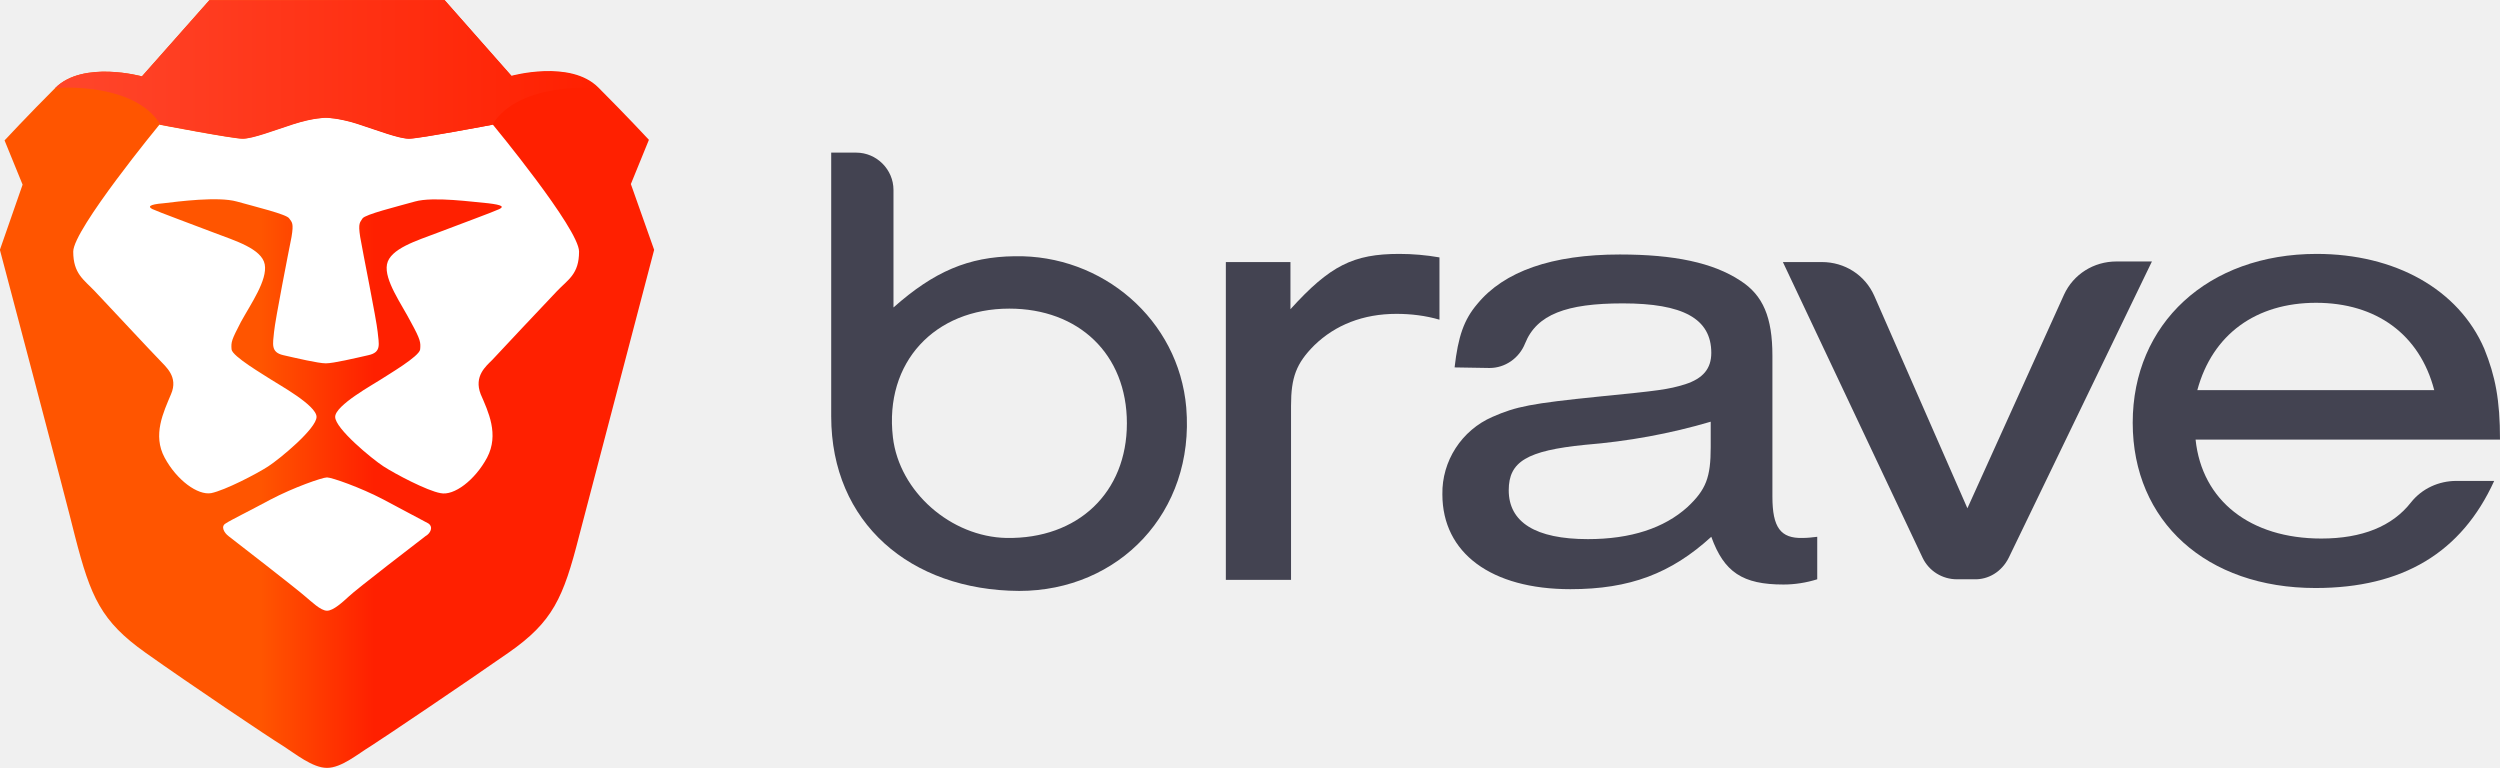
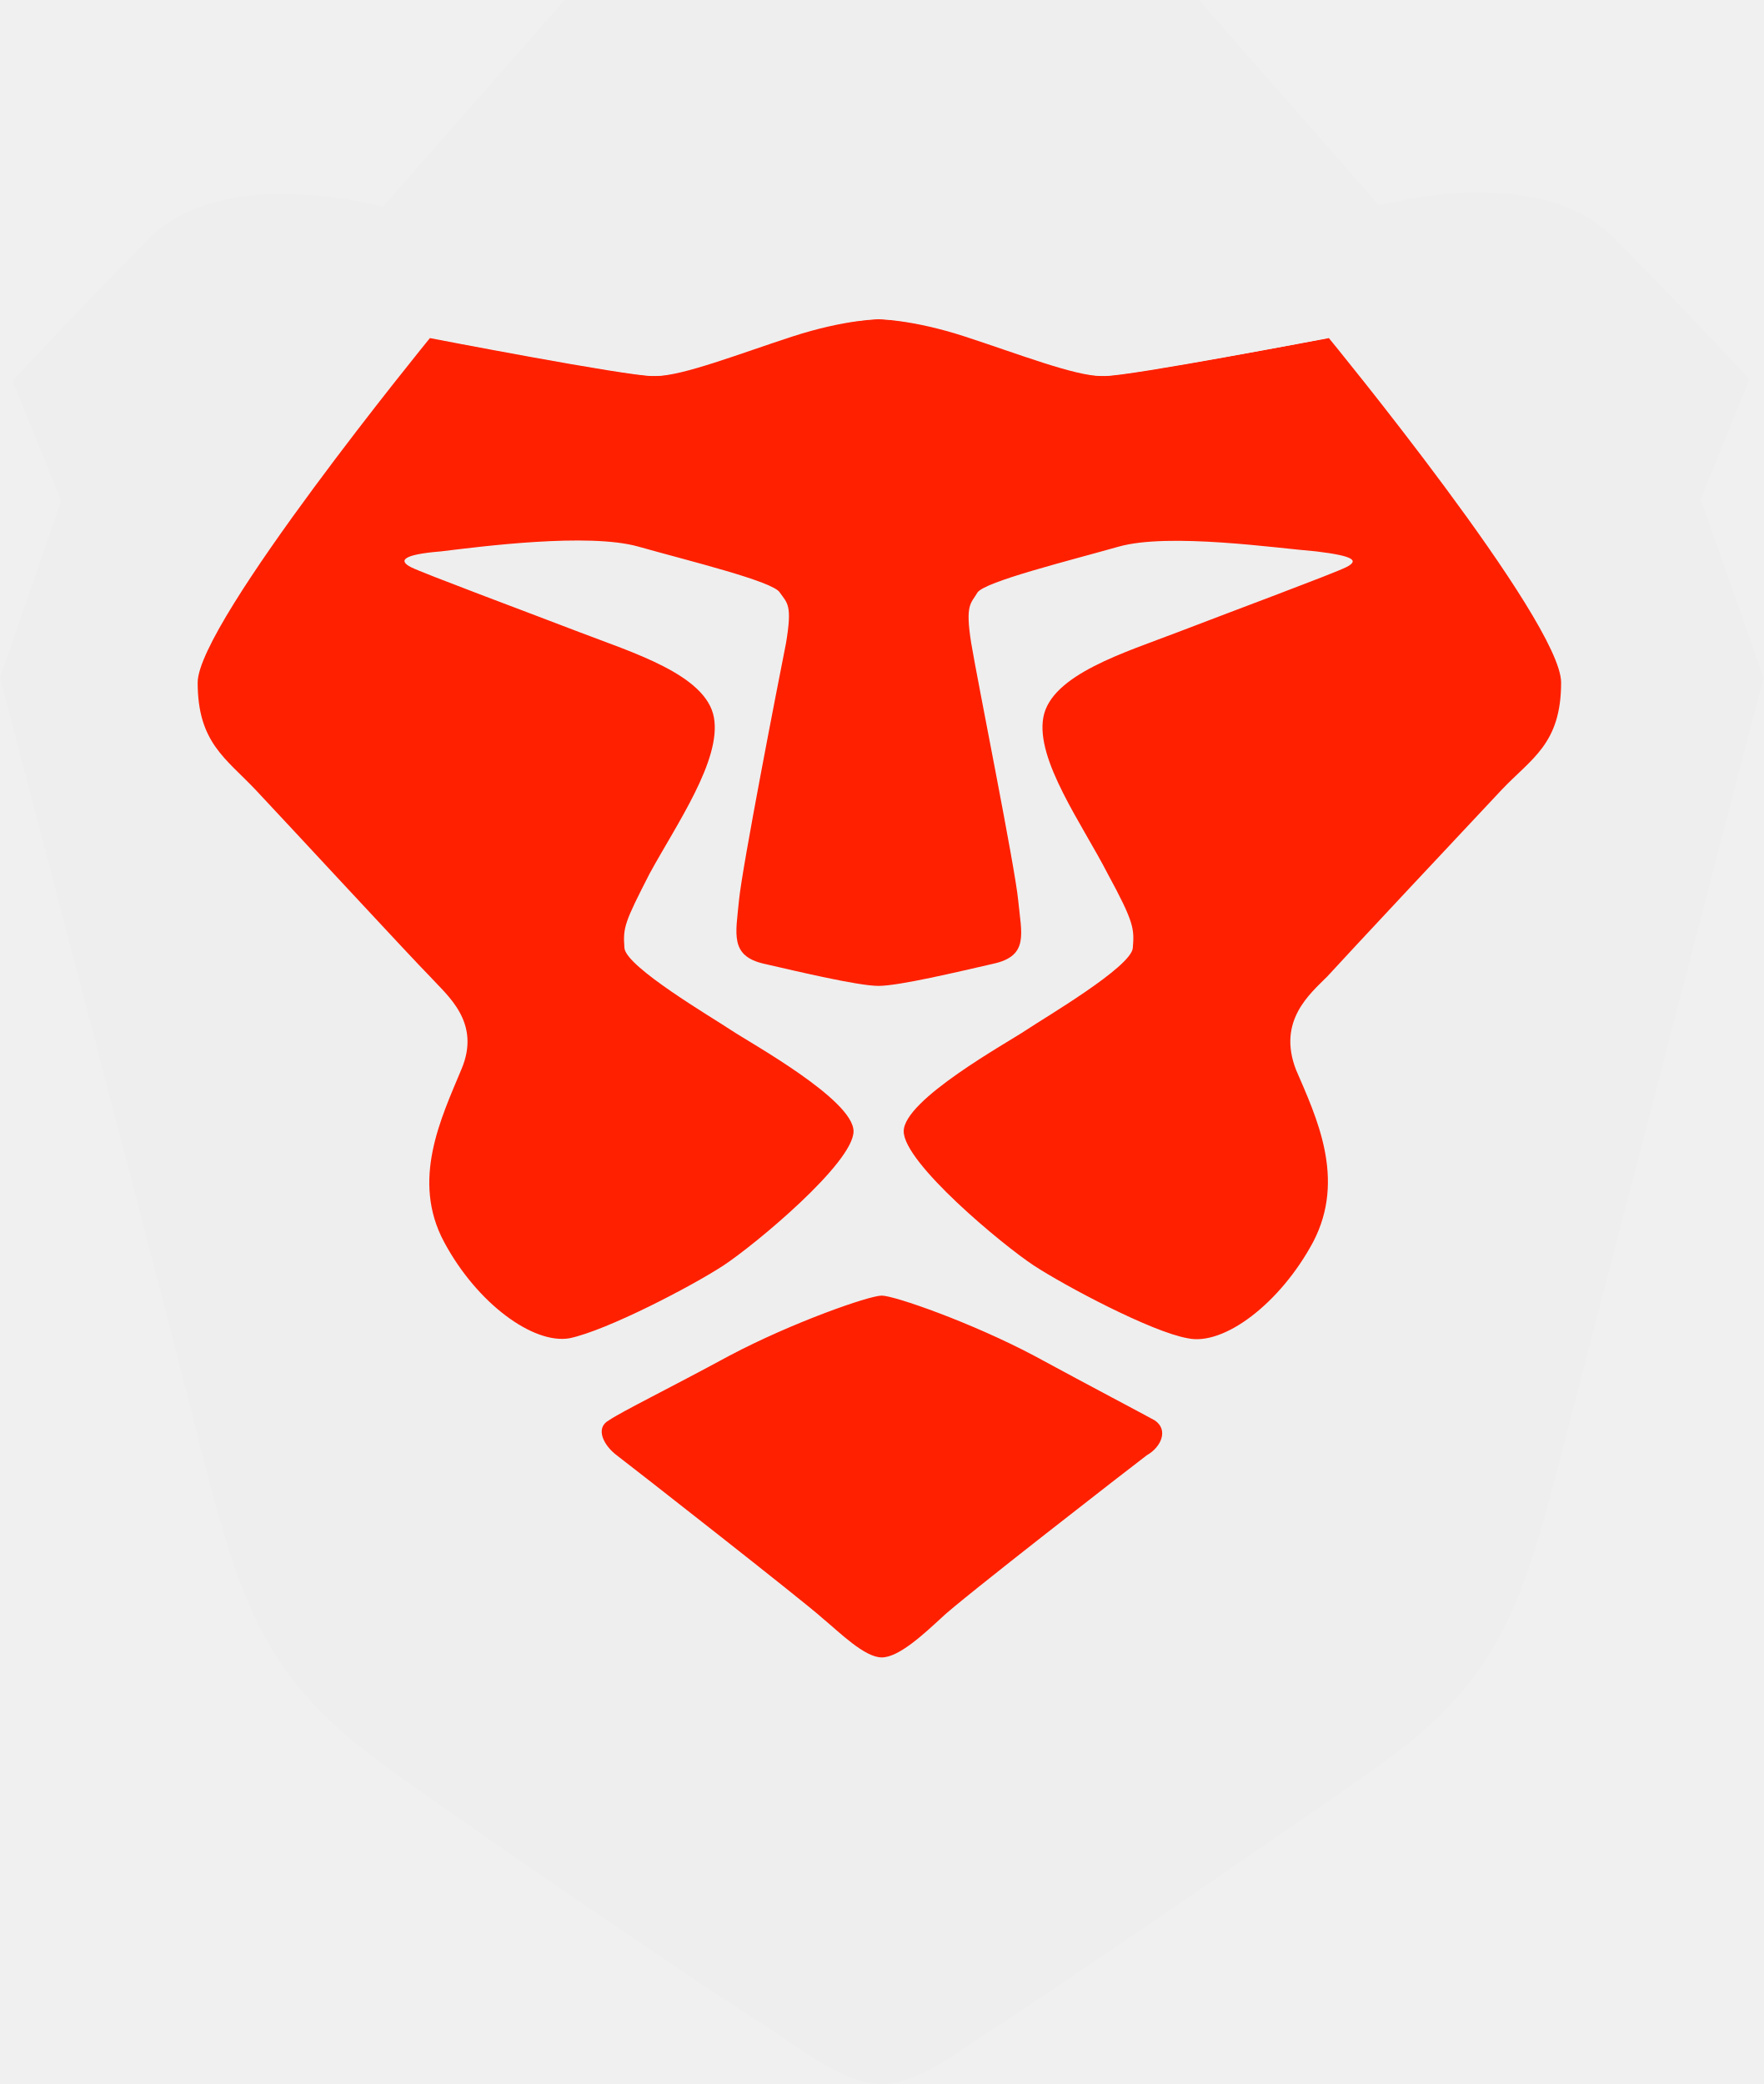
- <svg xmlns="http://www.w3.org/2000/svg" id="Layer_1" viewBox="0 0 429.5 131.9" width="2500" height="768">
-   <style>.st0{fill:#434351}.st1{fill:url(#Head_1_)}.st2{fill:#fff}.st3{fill:url(#path-3_2_)}</style>
-   <g id="branding">
-     <g id="Logos" transform="translate(-90 -298)">
-       <g id="Logotypes_x2F_brave_x2F_logo-dark" transform="translate(89 298)">
-         <g transform="translate(-9)" id="Group-5">
-           <g id="Group-4" transform="translate(153 26)">
-             <path id="Shape" class="st0" d="M-.2 45.5V.2h4.3c3.5 0 6.4 2.9 6.4 6.4v20.2c7-6.2 12.9-8.7 20.8-8.8 15.1-.3 28.2 10.9 29.5 26 1.5 18-11.6 31.5-28.7 31.5-18.7-.1-32.3-11.7-32.3-30zm10.6 3.6c1.1 9.4 10 17.1 19.5 17.3 12.3.2 20.7-7.8 20.7-19.7S42.3 27 30.4 27c-12.8 0-21.5 9.2-20 22.1z" />
-             <path id="Shape_1_" class="st0" d="M78.7 19v8.1c6.8-7.5 10.8-9.5 18.7-9.5 2.3 0 4.6.2 6.9.6v10.7c-2.4-.7-4.9-1-7.4-1-5.7 0-10.5 1.9-14.1 5.4-3.1 3.1-4 5.5-4 10.4v29.9H67.6V19h11.1z" />
-             <path id="Shape_2_" class="st0" d="M106.9 37.1c.6-5.3 1.6-8.2 3.9-10.9 4.6-5.6 12.8-8.5 24.5-8.5 9.3 0 16 1.4 20.7 4.5 3.9 2.5 5.5 6.3 5.5 12.9v24.2c0 5.3 1.4 7.2 5.2 7.1.8 0 1.7-.1 2.5-.2v7.3c-1.9.6-3.9.9-5.8.9-7 0-10.2-2.1-12.4-8.2-6.9 6.3-14 9-24.2 9-13.6 0-22-6.2-22-16.3-.1-5.7 3.3-11 8.6-13.3 4.1-1.8 6.6-2.3 18.4-3.5 10.1-1 11.8-1.2 14.7-2.1 3.1-1 4.5-2.7 4.5-5.4 0-5.9-4.9-8.5-15.2-8.5-9.7 0-14.8 1.9-16.8 6.9-1 2.5-3.4 4.2-6.1 4.2l-6-.1zm44.1 9.3c-7.1 2.1-14.3 3.4-21.7 4-10 1-13.1 2.9-13.1 7.8 0 5.5 4.6 8.4 13.6 8.4 7.4 0 13.1-1.9 17.1-5.5 3.2-3 4-5.1 4-10.3v-4.4z" />
-             <path id="Shape_3_" class="st0" d="M196.1 73.5h-2.9c-2.5 0-4.8-1.4-5.9-3.7l-24-50.8h6.7c3.9 0 7.4 2.2 9 5.8l16 36.5 16.6-36.7c1.6-3.5 5.1-5.7 9-5.7h6.1l-24.6 50.9c-1.2 2.4-3.5 3.8-6 3.7z" />
-             <path id="Shape_4_" class="st0" d="M234.2 49.5c1.1 10.5 9.4 17 21.6 17 7 0 12.2-2.1 15.4-6.2 1.9-2.4 4.8-3.7 7.8-3.7h6.5C279.9 68.9 269.8 75 254.8 75c-18.7 0-31.4-11.4-31.4-28.4s12.9-29 31.6-29c13.5 0 24.4 6.1 28.8 16.3 1.9 4.7 2.7 8.8 2.7 15.6h-52.3zm41-8.5c-2.5-9.6-10-15-20.3-15s-17.8 5.4-20.4 15h40.7z" />
-           </g>
-           <g id="Build-Icons_x2F_Stable">
-             <g id="Logo" transform="translate(10.382)">
-               <linearGradient id="Head_1_" gradientUnits="userSpaceOnUse" x1="-2877.916" y1="769.954" x2="-2876.916" y2="769.954" gradientTransform="matrix(112.3123 0 0 -131.86 323225.031 101592.055)">
-                 <stop offset="0" stop-color="#f50" />
-                 <stop offset=".41" stop-color="#f50" />
-                 <stop offset=".582" stop-color="#ff2000" />
-                 <stop offset="1" stop-color="#ff2000" />
-               </linearGradient>
-               <path id="Head" class="st1" d="M108 31.6l3.1-7.6s-3.9-4.2-8.7-9c-4.8-4.8-14.9-2-14.9-2L76 0H35.6L24 13.1s-10.1-2.8-14.9 2-8.7 9-8.7 9l3.1 7.6-3.9 11.2s11.6 43.8 12.9 49.2c2.7 10.5 4.5 14.6 12.1 20s21.3 14.6 23.6 16c2.2 1.4 5.1 3.8 7.6 3.8s5.3-2.4 7.6-3.8c2.2-1.4 16-10.7 23.6-16 7.6-5.3 9.4-9.4 12.1-20 1.4-5.4 12.9-49.2 12.9-49.2l-4-11.3z" />
-               <path id="Face" class="st2" d="M84.3 21.4s14.8 17.9 14.8 21.8-1.9 4.8-3.8 6.8-10.1 10.7-11.1 11.8c-1.1 1.1-3.2 2.8-2 5.9 1.3 3 3.2 6.9 1.1 10.9-2.1 3.9-5.7 6.6-8 6.1-2.3-.4-7.8-3.3-9.8-4.6-2-1.3-8.3-6.5-8.3-8.5s6.6-5.6 7.8-6.4c1.2-.8 6.7-4 6.8-5.2.1-1.2.1-1.6-1.6-4.7-1.6-3.1-4.6-7.2-4.1-9.9s5.2-4.1 8.6-5.4c3.4-1.3 9.9-3.7 10.7-4.1.8-.4.6-.7-1.9-1-2.5-.2-9.4-1.2-12.6-.3s-8.5 2.2-9 2.9c-.4.7-.8.7-.4 3.2.4 2.4 2.8 14.2 3 16.3.2 2.1.7 3.5-1.6 4-2.2.5-6 1.4-7.3 1.4s-5.1-.9-7.3-1.4c-2.2-.5-1.8-1.9-1.6-4s2.5-13.8 3-16.3c.4-2.4.1-2.5-.4-3.2-.4-.7-5.8-2-9-2.9s-10.1 0-12.6.3c-2.5.2-2.7.6-1.9 1 .8.4 7.3 2.8 10.7 4.1 3.4 1.3 8.1 2.7 8.6 5.4s-2.4 6.8-4.1 9.9c-1.6 3.1-1.7 3.4-1.6 4.7.1 1.2 5.6 4.4 6.8 5.2 1.2.8 7.8 4.4 7.8 6.4s-6.3 7.2-8.3 8.5c-2 1.3-7.4 4.1-9.8 4.6-2.3.4-5.9-2.2-8-6.1-2.1-3.9-.2-7.8 1.1-10.9 1.3-3-.9-4.7-2-5.9-1.1-1.1-9.2-9.8-11.1-11.8-1.9-2-3.7-3-3.7-6.8S27 21.4 27 21.4s12.5 2.4 14.2 2.4 5.3-1.4 8.7-2.5 5.6-1.1 5.6-1.1 2.2 0 5.6 1.1 7 2.5 8.7 2.5 14.5-2.4 14.5-2.4zM73.2 89.9c.9.6.4 1.7-.5 2.2-.8.6-12.1 9.3-13.1 10.3-1.1 1-2.7 2.5-3.8 2.5-1.1 0-2.7-1.6-3.8-2.5-1.1-1-12.3-9.7-13.1-10.3-.8-.6-1.4-1.7-.5-2.2.9-.6 3.8-2 7.7-4.1 4-2.1 8.9-3.8 9.7-3.8.8 0 5.7 1.7 9.7 3.8 3.9 2.1 6.8 3.6 7.7 4.1z" />
-               <g id="Top-Head">
-                 <linearGradient id="path-3_2_" gradientUnits="userSpaceOnUse" x1="-2872.601" y1="747.803" x2="-2871.622" y2="747.803" gradientTransform="matrix(93.2192 0 0 -23.7599 267792.75 17779.584)">
-                   <stop offset="0" stop-color="#ff452a" />
-                   <stop offset="1" stop-color="#ff2000" />
-                 </linearGradient>
-                 <path id="path-3_1_" class="st3" d="M87.5 13.1L76 0H35.6L24 13.1s-10.1-2.8-14.9 2c0 0 13.5-1.2 18.1 6.3 0 0 12.5 2.4 14.2 2.4s5.3-1.4 8.7-2.5 5.6-1.1 5.6-1.1 2.2 0 5.6 1.1 7 2.5 8.7 2.5 14.2-2.4 14.2-2.4c4.6-7.5 18.1-6.3 18.1-6.3-4.7-4.8-14.8-2-14.8-2" />
-               </g>
-             </g>
-           </g>
-         </g>
-       </g>
-     </g>
-   </g>
+ <svg xmlns="http://www.w3.org/2000/svg" width="33" height="39" viewBox="0 0 33 39" fill="none">
+   <path d="M31.826 9.344L32.736 7.097C32.736 7.097 31.591 5.855 30.181 4.435C28.772 3.016 25.807 3.844 25.807 3.844L22.431 0H10.569L7.164 3.874C7.164 3.874 4.198 3.046 2.789 4.465C1.38 5.884 0.235 7.126 0.235 7.126L1.145 9.373L0 12.685C0 12.685 3.406 25.636 3.787 27.232C4.58 30.337 5.109 31.549 7.34 33.146C9.571 34.742 13.593 37.463 14.269 37.877C14.915 38.291 15.766 39 16.5 39C17.234 39 18.056 38.291 18.731 37.877C19.377 37.463 23.429 34.713 25.66 33.146C27.892 31.579 28.42 30.366 29.213 27.232C29.624 25.636 33 12.685 33 12.685L31.826 9.344V9.344Z" fill="#EEEEEE" />
+   <path d="M24.867 6.327C24.867 6.327 29.213 11.62 29.213 12.773C29.213 13.926 28.655 14.193 28.097 14.784C27.539 15.375 25.132 17.948 24.838 18.273C24.515 18.598 23.899 19.101 24.251 20.017C24.633 20.904 25.19 22.058 24.574 23.24C23.957 24.393 22.9 25.192 22.225 25.044C21.55 24.926 19.935 24.068 19.348 23.684C18.761 23.299 16.911 21.762 16.911 21.171C16.911 20.579 18.849 19.515 19.201 19.278C19.553 19.042 21.168 18.096 21.198 17.741C21.227 17.386 21.227 17.268 20.728 16.351C20.258 15.434 19.377 14.222 19.524 13.424C19.671 12.625 21.051 12.211 22.049 11.827C23.047 11.443 24.956 10.733 25.19 10.615C25.425 10.496 25.367 10.408 24.633 10.319C23.899 10.26 21.873 9.964 20.933 10.23C19.994 10.496 18.438 10.881 18.291 11.088C18.174 11.295 18.056 11.295 18.174 12.034C18.291 12.744 18.996 16.233 19.054 16.854C19.113 17.474 19.26 17.889 18.585 18.036C17.939 18.184 16.823 18.45 16.441 18.45C16.06 18.45 14.944 18.184 14.298 18.036C13.652 17.889 13.77 17.474 13.828 16.854C13.887 16.233 14.562 12.773 14.709 12.034C14.827 11.324 14.739 11.295 14.592 11.088C14.474 10.881 12.889 10.496 11.949 10.23C11.01 9.964 8.984 10.23 8.25 10.319C7.516 10.378 7.457 10.496 7.692 10.615C7.927 10.733 9.835 11.443 10.834 11.827C11.832 12.211 13.212 12.625 13.359 13.424C13.505 14.222 12.654 15.434 12.155 16.351C11.685 17.268 11.656 17.356 11.685 17.741C11.714 18.096 13.329 19.042 13.681 19.278C14.034 19.515 15.972 20.579 15.972 21.171C15.972 21.762 14.122 23.299 13.535 23.684C12.948 24.068 11.362 24.896 10.658 25.044C9.982 25.162 8.925 24.393 8.309 23.24C7.692 22.087 8.25 20.934 8.632 20.017C9.013 19.13 8.367 18.628 8.045 18.273C7.722 17.948 5.343 15.375 4.786 14.784C4.228 14.193 3.699 13.897 3.699 12.773C3.699 11.65 8.045 6.327 8.045 6.327C8.045 6.327 11.714 7.037 12.214 7.037C12.713 7.037 13.77 6.623 14.768 6.298C15.766 5.973 16.412 5.973 16.412 5.973C16.412 5.973 17.058 5.973 18.056 6.298C19.054 6.623 20.111 7.037 20.61 7.037C21.11 7.037 24.867 6.327 24.867 6.327V6.327ZM21.609 26.581C21.873 26.759 21.726 27.084 21.462 27.232C21.227 27.409 17.909 29.982 17.616 30.277C17.293 30.573 16.823 31.017 16.5 31.017C16.177 31.017 15.707 30.544 15.384 30.277C15.061 29.982 11.773 27.409 11.538 27.232C11.303 27.055 11.127 26.729 11.392 26.581C11.656 26.404 12.507 25.99 13.652 25.369C14.827 24.748 16.265 24.246 16.5 24.246C16.735 24.246 18.174 24.748 19.348 25.369C20.493 25.99 21.344 26.434 21.609 26.581V26.581Z" fill="#FF2000" />
+   <path d="M25.807 3.873L22.431 0H10.569L7.164 3.873C7.164 3.873 4.198 3.045 2.789 4.465C2.789 4.465 6.753 4.11 8.103 6.328C8.103 6.328 11.773 7.037 12.272 7.037C12.771 7.037 13.828 6.623 14.827 6.298C15.825 5.973 16.471 5.973 16.471 5.973C16.471 5.973 17.117 5.973 18.115 6.298C19.113 6.623 20.17 7.037 20.669 7.037C21.168 7.037 24.838 6.328 24.838 6.328C26.189 4.11 30.152 4.465 30.152 4.465C28.772 3.045 25.807 3.873 25.807 3.873" fill="#EEEEEE" />
</svg>
